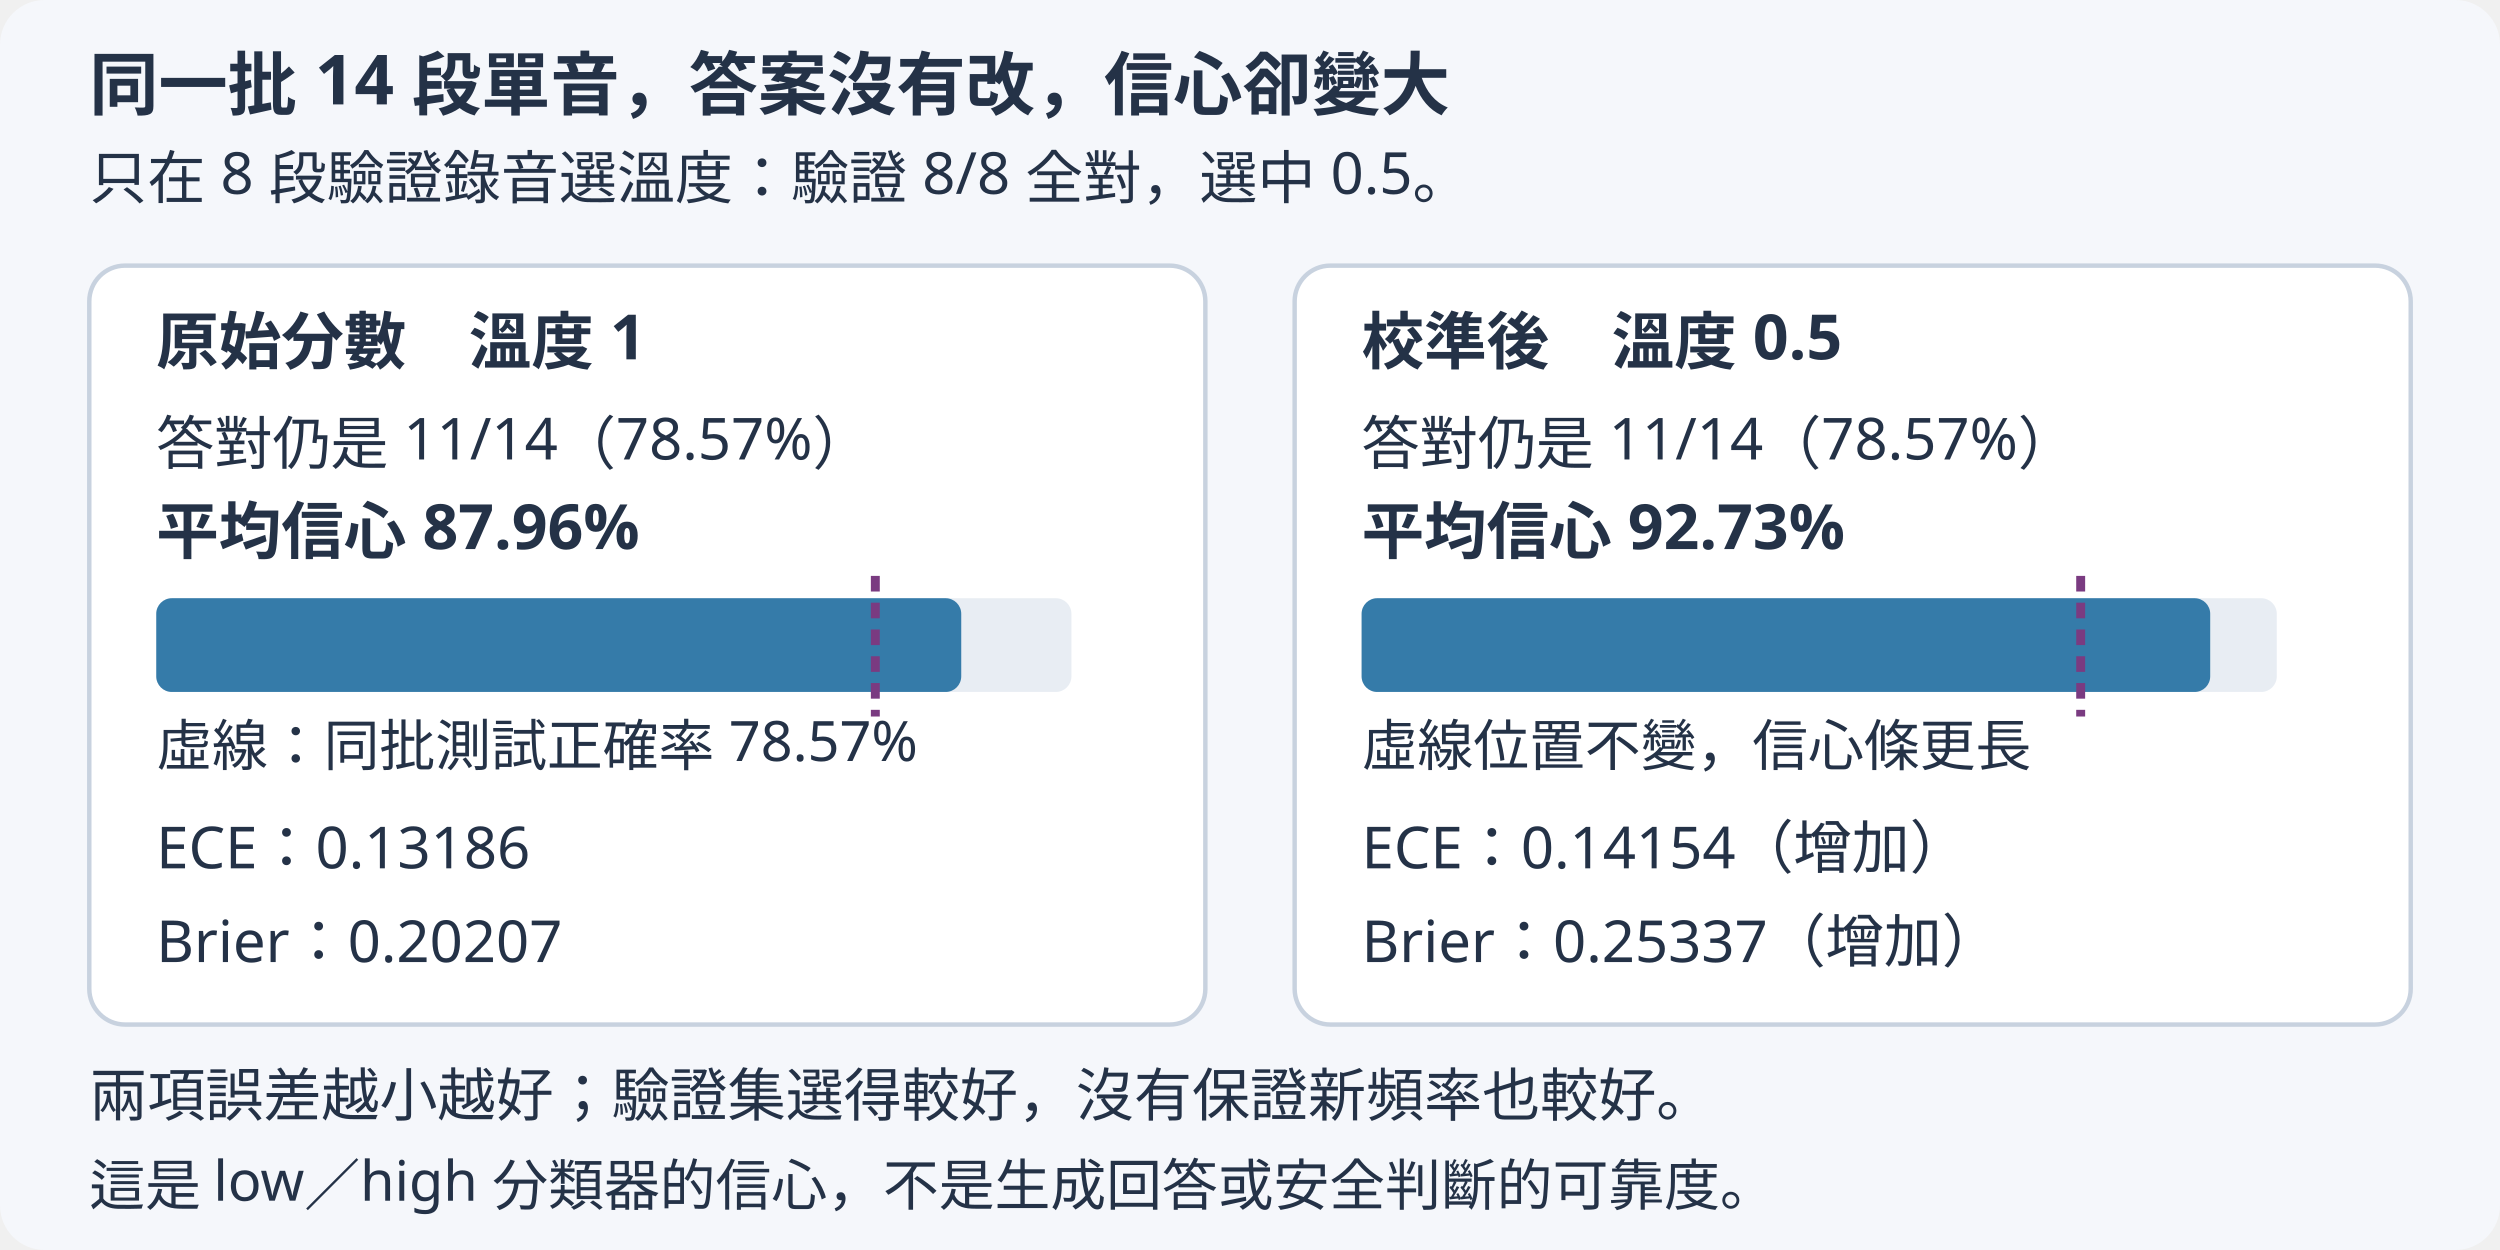
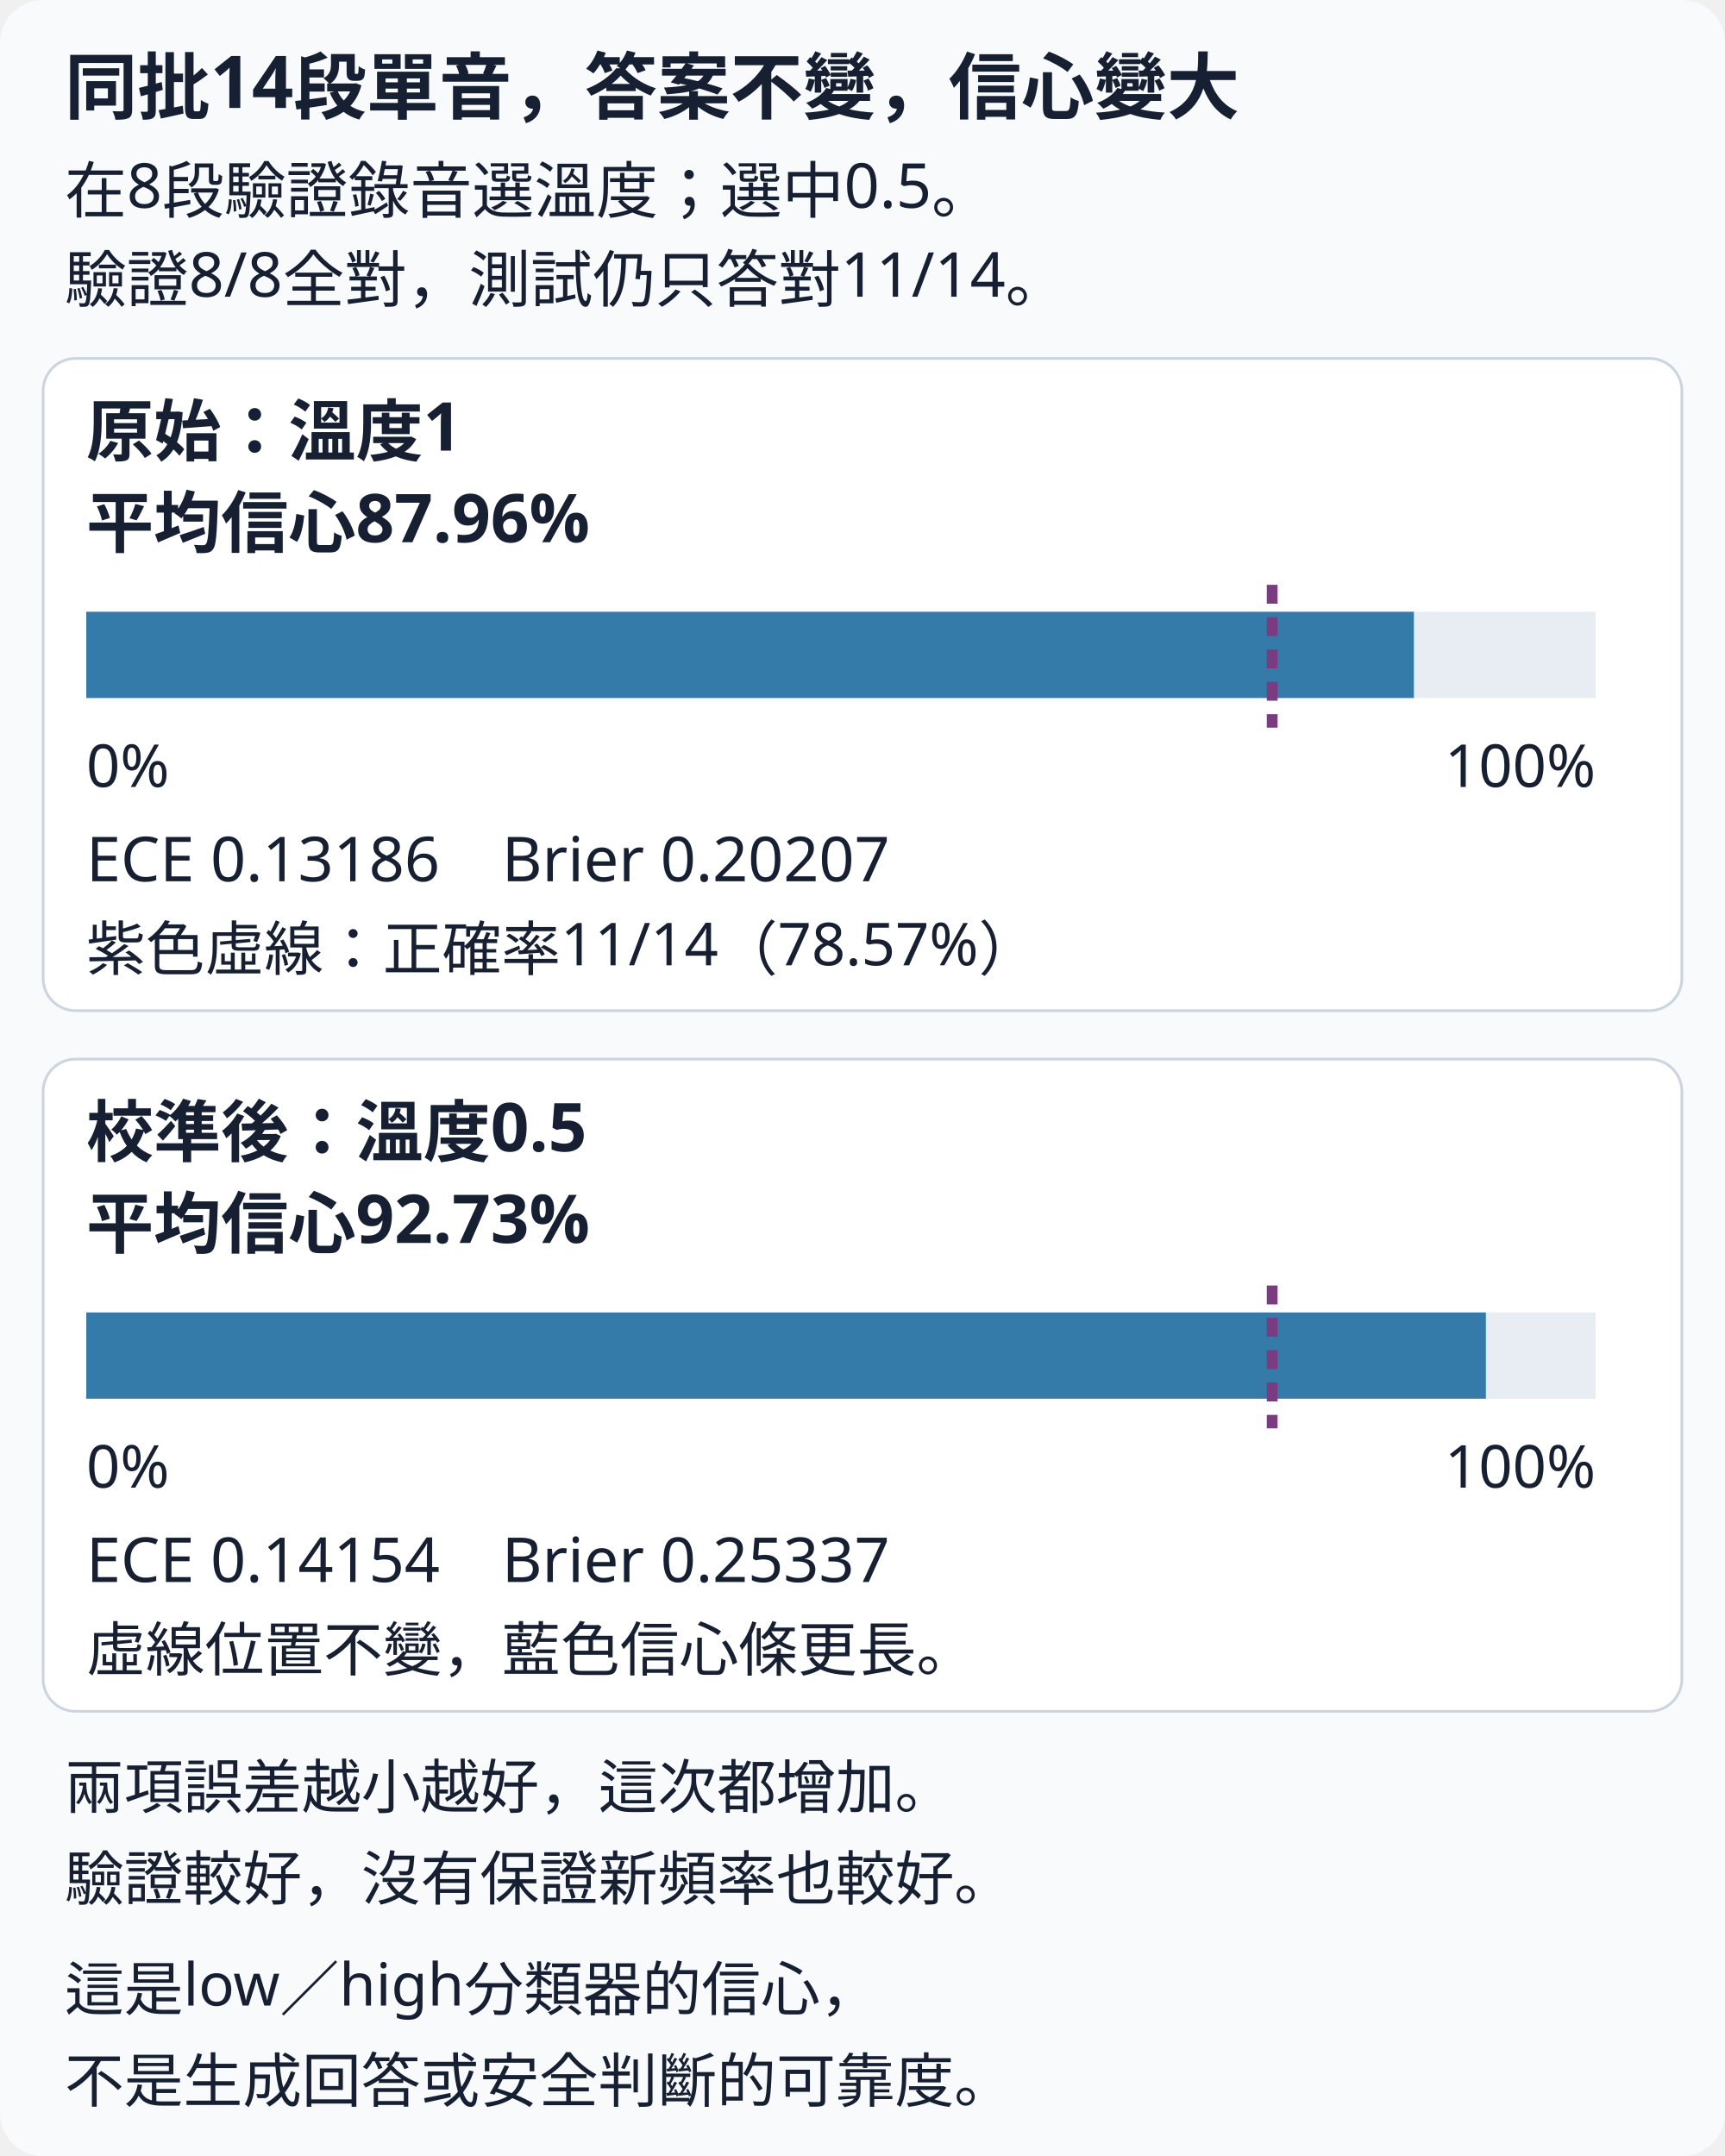
- <svg xmlns="http://www.w3.org/2000/svg" width="1120" height="560" viewBox="0 0 1120 560" style="display:block;max-width:100%;height:auto" role="img" aria-labelledby="title desc">
-   <style>text{font-family:system-ui,"Noto Sans TC",sans-serif;fill:#243247;font-size:26px}.title{font-size:31px;font-weight:700}.heading{font-size:28px;font-weight:700}.small{font-size:25px}.value{font-size:28px;font-weight:700}</style>
-   <rect width="1120" height="560" rx="20" fill="#f5f7fb" />
-   <text x="40" y="49" class="title">同一批 14 段單音，答案沒有改，信心卻變大</text>
-   <text x="40" y="89">只在 8 段驗證錄音選溫度：驗證 8/8 全對，選中 0.5。</text>
-   <rect x="40" y="119" width="500" height="340" rx="16" fill="#fff" stroke="#c8d2df" stroke-width="2" />
-   <rect x="580" y="119" width="500" height="340" rx="16" fill="#fff" stroke="#c8d2df" stroke-width="2" />
-   <text x="70" y="163" class="heading">原始分數　溫度 1</text>
-   <text x="610" y="163" class="heading">校準後　溫度 0.5</text>
-   <text x="70" y="208">答對仍是 11/14（78.57%）</text>
-   <text x="610" y="208">答對仍是 11/14（78.57%）</text>
-   <text x="70" y="248" class="value">平均信心 87.96%</text>
-   <text x="610" y="248" class="value">平均信心 92.73%</text>
-   <rect x="70" y="268" width="410" height="42" rx="7" fill="#e8edf3" />
-   <rect x="610" y="268" width="410" height="42" rx="7" fill="#e8edf3" />
-   <rect x="70" y="268" width="360.635" height="42" rx="7" fill="#357ba9" />
-   <rect x="610" y="268" width="380.173" height="42" rx="7" fill="#357ba9" />
-   <line x1="392.143" y1="258" x2="392.143" y2="321" stroke="#7a3b81" stroke-width="4" stroke-dasharray="7 5" />
-   <line x1="932.143" y1="258" x2="932.143" y2="321" stroke="#7a3b81" stroke-width="4" stroke-dasharray="7 5" />
-   <text x="70" y="343" class="small">虛線：同批測試正確率 78.57%</text>
-   <text x="610" y="343" class="small">虛線位置不變，信心條更長</text>
-   <text x="70" y="389">ECE：0.13186</text>
-   <text x="610" y="389">ECE：0.14154（增加）</text>
-   <text x="70" y="431">Brier：0.20207</text>
-   <text x="610" y="431">Brier：0.25337（增加）</text>
-   <text x="40" y="500">兩項誤差越小越好；驗證集選得較好，沒有保證新頻率也較好。</text>
-   <text x="40" y="540" class="small">這是 low／high 分類器的信心，不是生成回答或安全判斷的可靠度。</text>
+ <svg xmlns="http://www.w3.org/2000/svg" viewBox="0 0 640 800" role="img" aria-labelledby="title desc">
+   <style>text{font-family:system-ui,"Noto Sans TC",sans-serif;fill:#172033;font-size:23px}.title{font-size:27px;font-weight:700}.heading{font-size:25px;font-weight:700}.value{font-size:25px;font-weight:700}.small{font-size:22px}</style>
+   <rect width="640" height="800" rx="16" fill="#f8fafc" />
+   <text x="24" y="42" class="title">同批14段單音，答案不變，信心變大</text>
+   <text x="24" y="79">在8段驗證錄音選溫度；選中0.5。</text>
+   <text x="24" y="112">驗證8/8全對，測試仍只答對11/14。</text>
+   <rect x="16" y="133" width="608" height="242" rx="12" fill="white" stroke="#cbd5e1" />
+   <text x="32" y="169" class="heading">原始：溫度1</text>
+   <text x="32" y="203" class="value">平均信心87.96%</text>
+   <rect x="32" y="227" width="560" height="32" fill="#e8edf3" />
+   <rect x="32" y="227" width="492.576" height="32" fill="#357ba9" />
+   <line x1="472" y1="217" x2="472" y2="270" stroke="#7a3b81" stroke-width="4" stroke-dasharray="7 5" />
+   <text x="32" y="292" class="small">0%</text>
+   <text x="536" y="292" class="small">100%</text>
+   <text x="32" y="327">ECE 0.13186　Brier 0.20207</text>
+   <text x="32" y="360" class="small">紫色虛線：正確率11/14（78.57%）</text>
+   <rect x="16" y="393" width="608" height="242" rx="12" fill="white" stroke="#cbd5e1" />
+   <text x="32" y="429" class="heading">校準後：溫度0.5</text>
+   <text x="32" y="463" class="value">平均信心92.73%</text>
+   <rect x="32" y="487" width="560" height="32" fill="#e8edf3" />
+   <rect x="32" y="487" width="519.288" height="32" fill="#357ba9" />
+   <line x1="472" y1="477" x2="472" y2="530" stroke="#7a3b81" stroke-width="4" stroke-dasharray="7 5" />
+   <text x="32" y="552" class="small">0%</text>
+   <text x="536" y="552" class="small">100%</text>
+   <text x="32" y="587">ECE 0.14154　Brier 0.25337</text>
+   <text x="32" y="620" class="small">虛線位置不變，藍色信心條更長。</text>
+   <text x="24" y="671" class="small">兩項誤差越小越好，這次都增加。</text>
+   <text x="24" y="705" class="small">驗證較好，沒有保證新頻率也較好。</text>
+   <text x="24" y="746" class="small">這是low／high分類器的信心，</text>
+   <text x="24" y="780" class="small">不是生成回答或安全判斷的可靠度。</text>
</svg>
